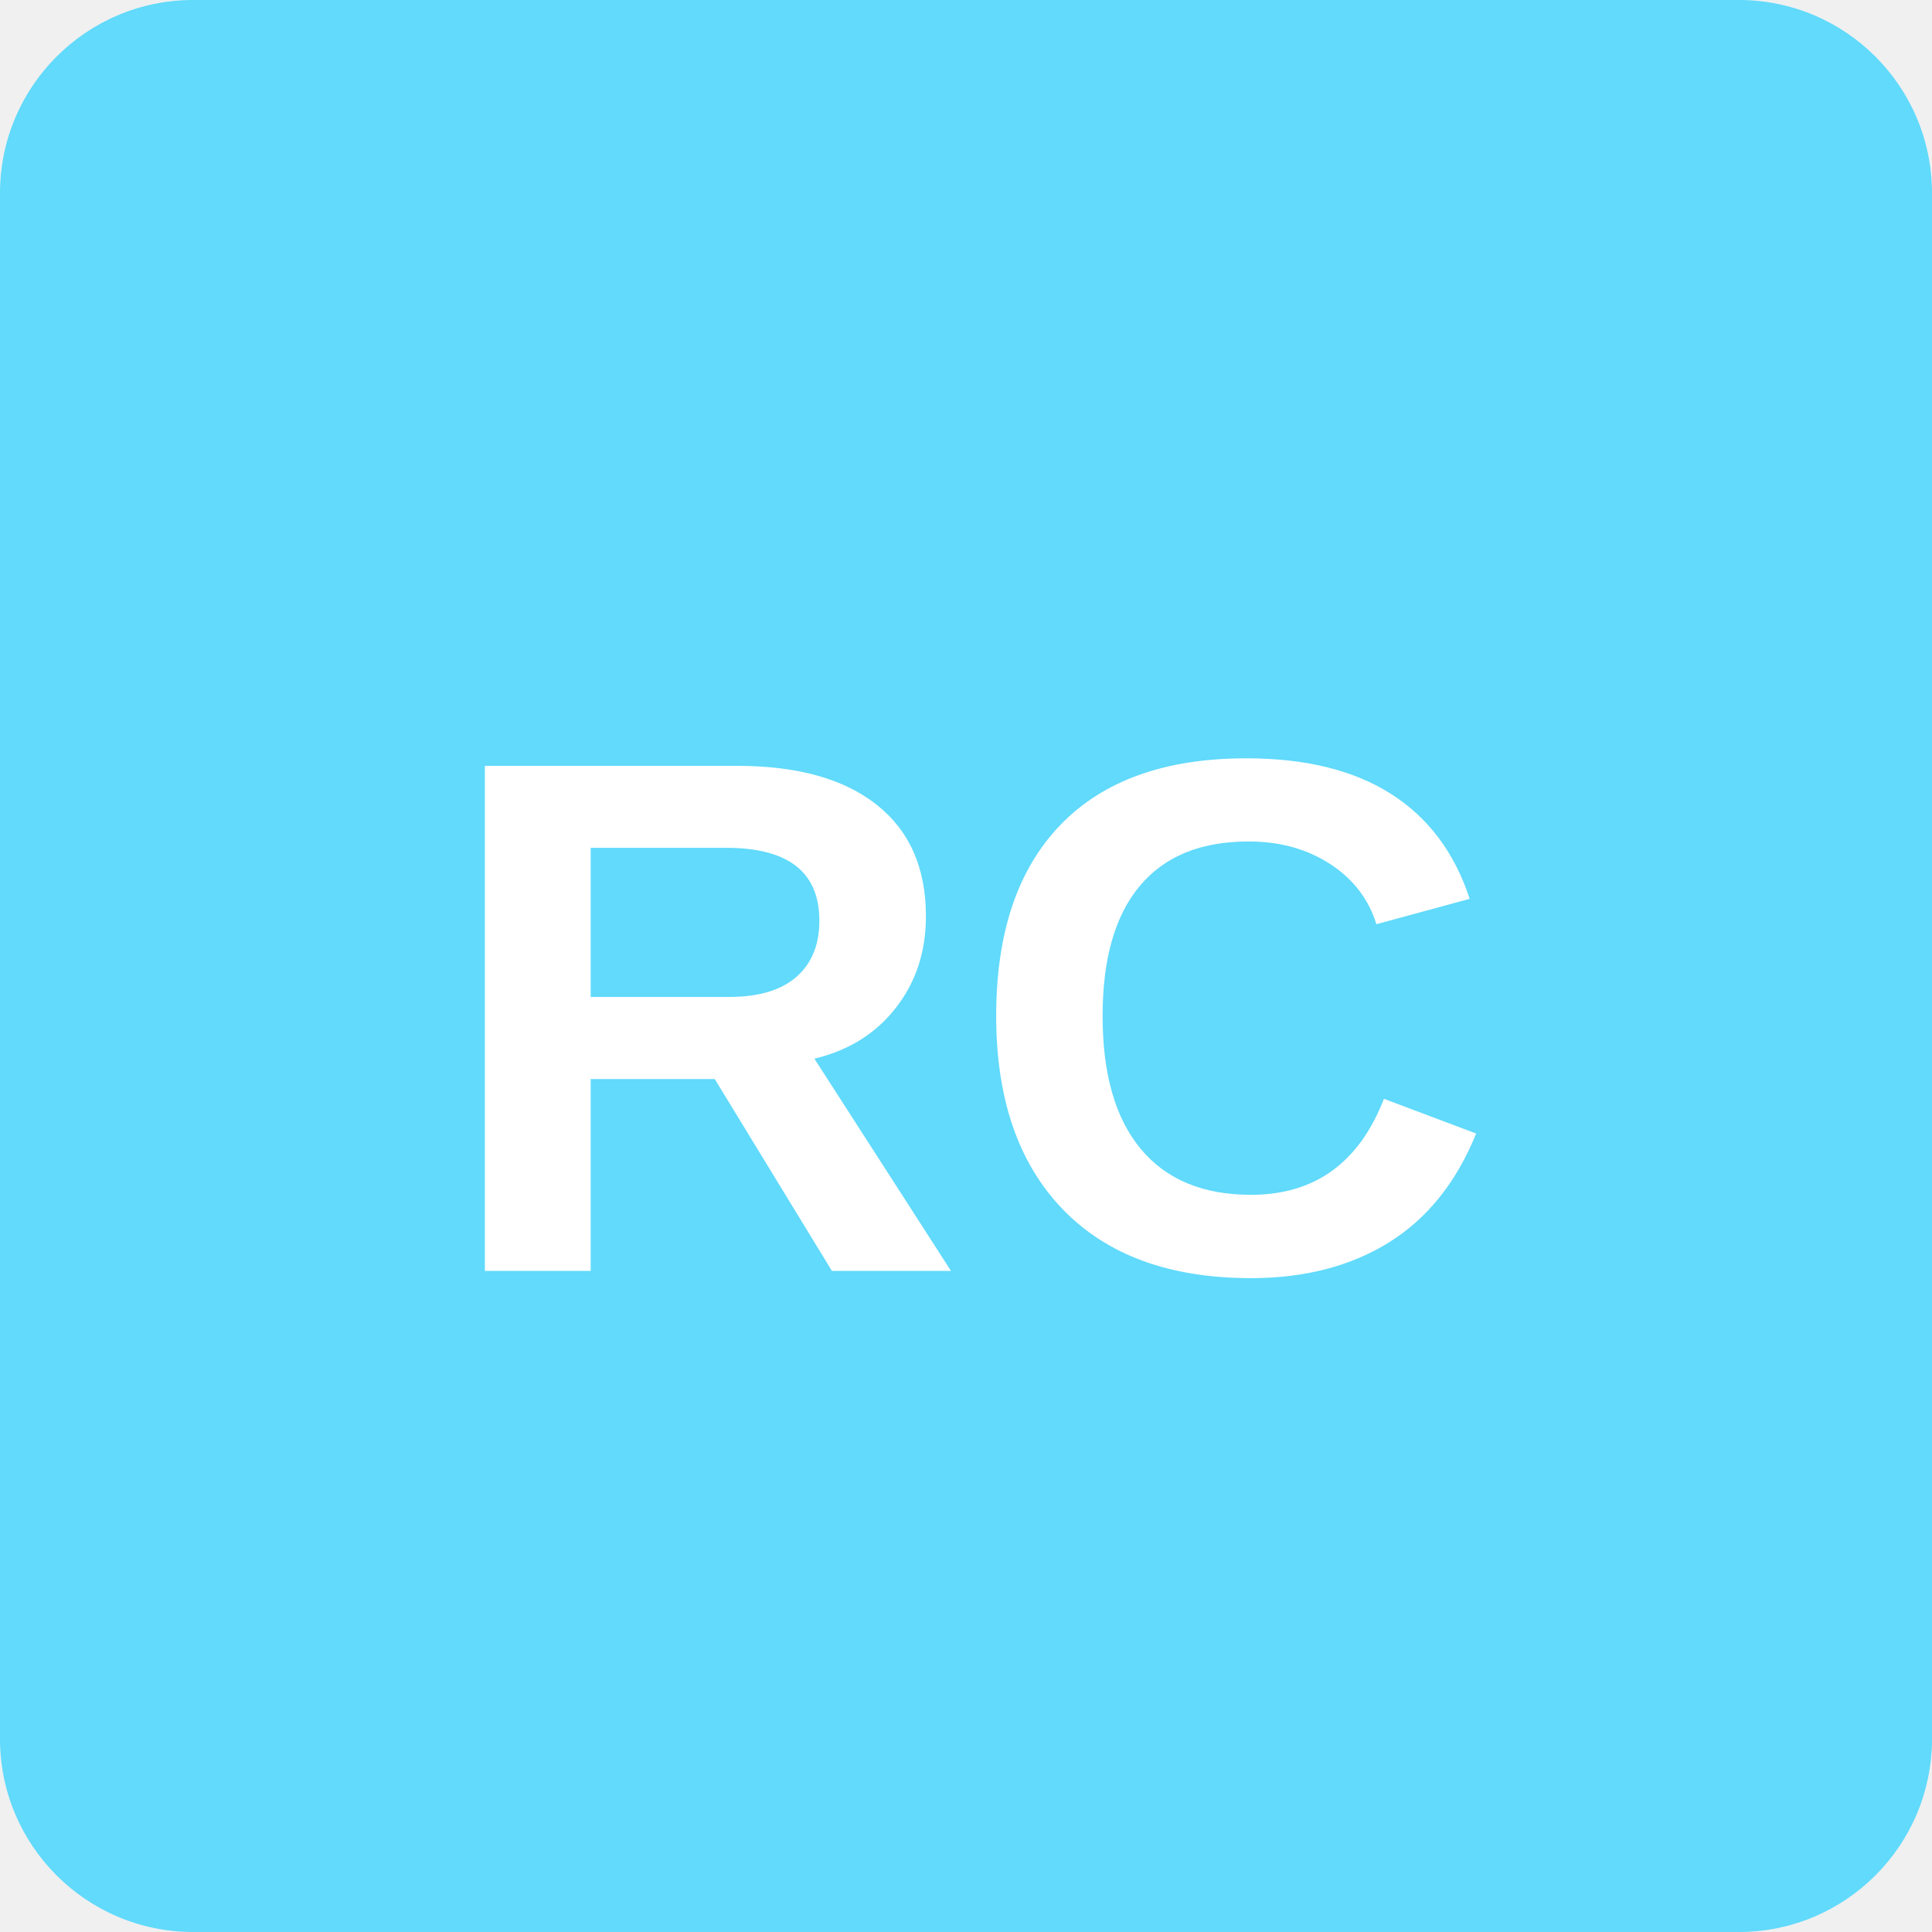
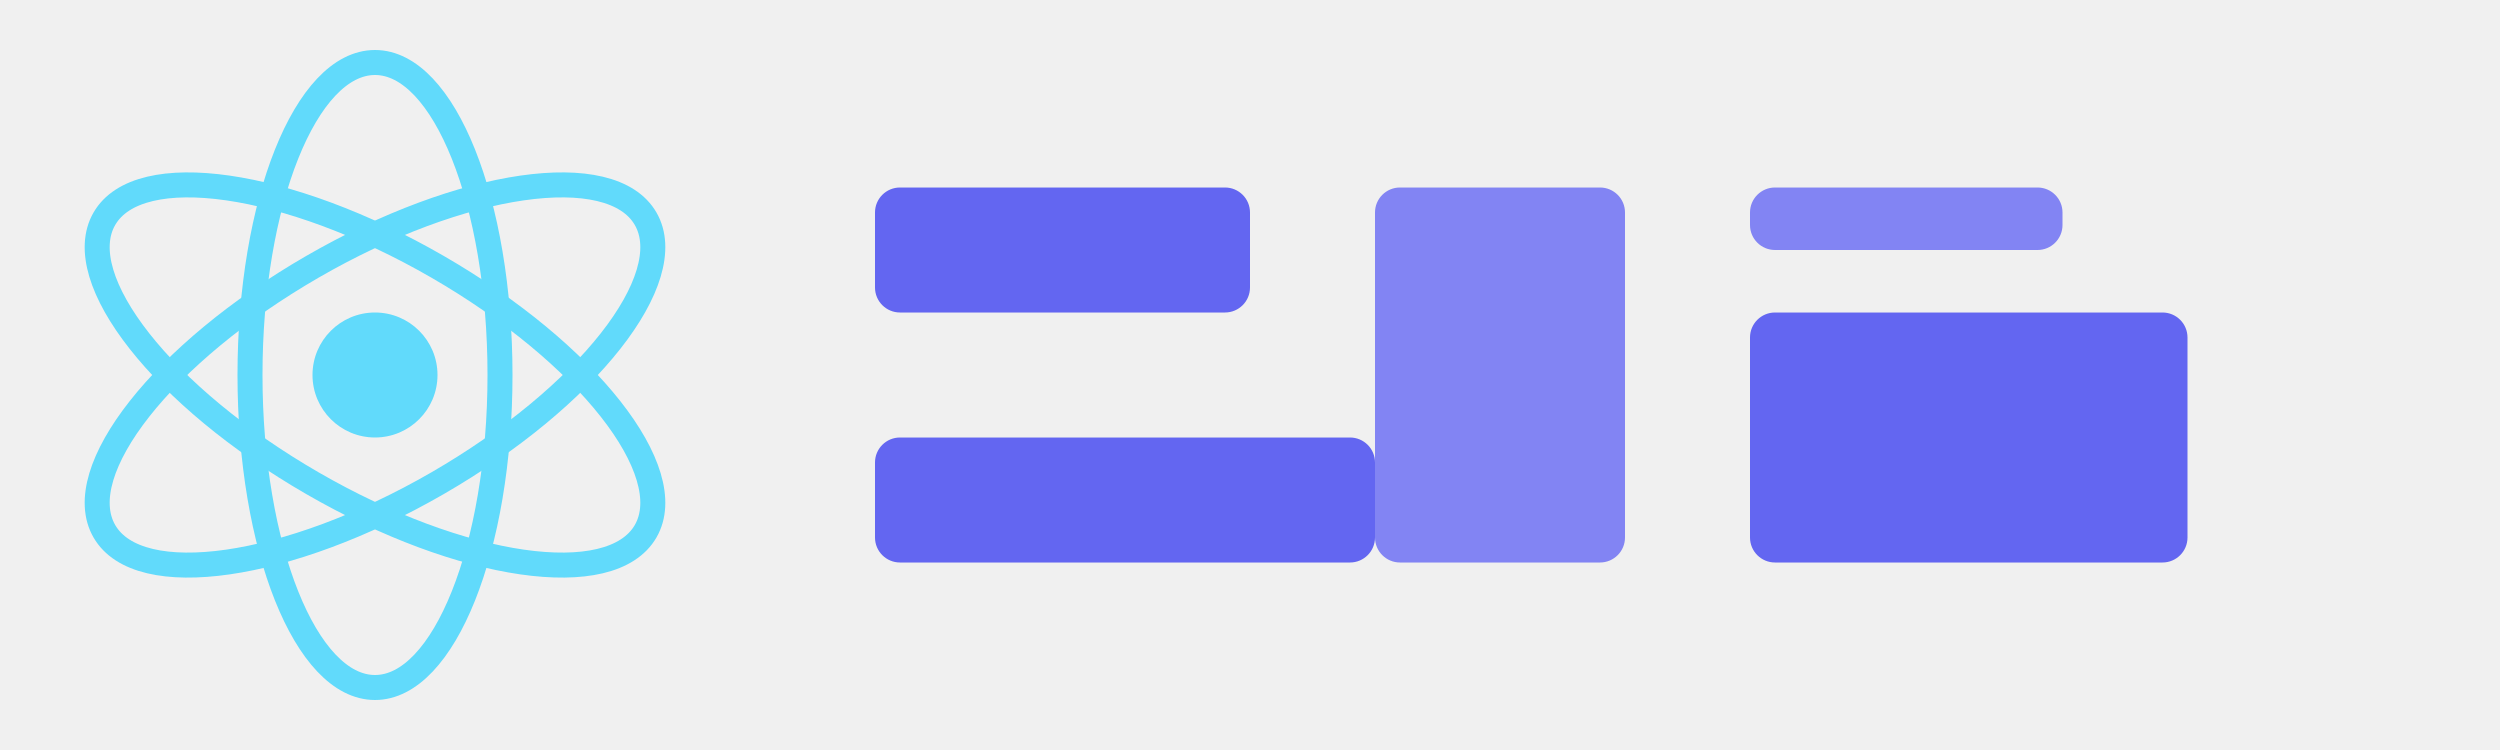
- <svg xmlns="http://www.w3.org/2000/svg" width="200" height="200" viewBox="0 0 200 200">
-   <rect width="200" height="200" fill="#61dafb" rx="20" />
-   <text x="50%" y="55%" dominant-baseline="middle" text-anchor="middle" fill="#ffffff" font-size="76" font-family="Arial, sans-serif" font-weight="bold">RC</text>
+ <svg xmlns="http://www.w3.org/2000/svg" width="200" height="60" viewBox="0 0 200 60" fill="none">
+   <ellipse cx="30" cy="30" rx="25" ry="10" stroke="#61DAFB" stroke-width="2" transform="rotate(30 30 30)" />
+   <ellipse cx="30" cy="30" rx="25" ry="10" stroke="#61DAFB" stroke-width="2" transform="rotate(90 30 30)" />
+   <ellipse cx="30" cy="30" rx="25" ry="10" stroke="#61DAFB" stroke-width="2" transform="rotate(150 30 30)" />
+   <circle cx="30" cy="30" r="5" fill="#61DAFB" />
+   <rect x="70" y="15" width="30" height="10" rx="2" fill="#6366F1" />
+   <rect x="70" y="35" width="40" height="10" rx="2" fill="#6366F1" />
+   <rect x="110" y="15" width="20" height="30" rx="2" fill="#8284F3" />
+   <rect x="140" y="25" width="35" height="20" rx="2" fill="#6366F1" />
+   <rect x="140" y="15" width="25" height="5" rx="2" fill="#8284F3" />
</svg>
